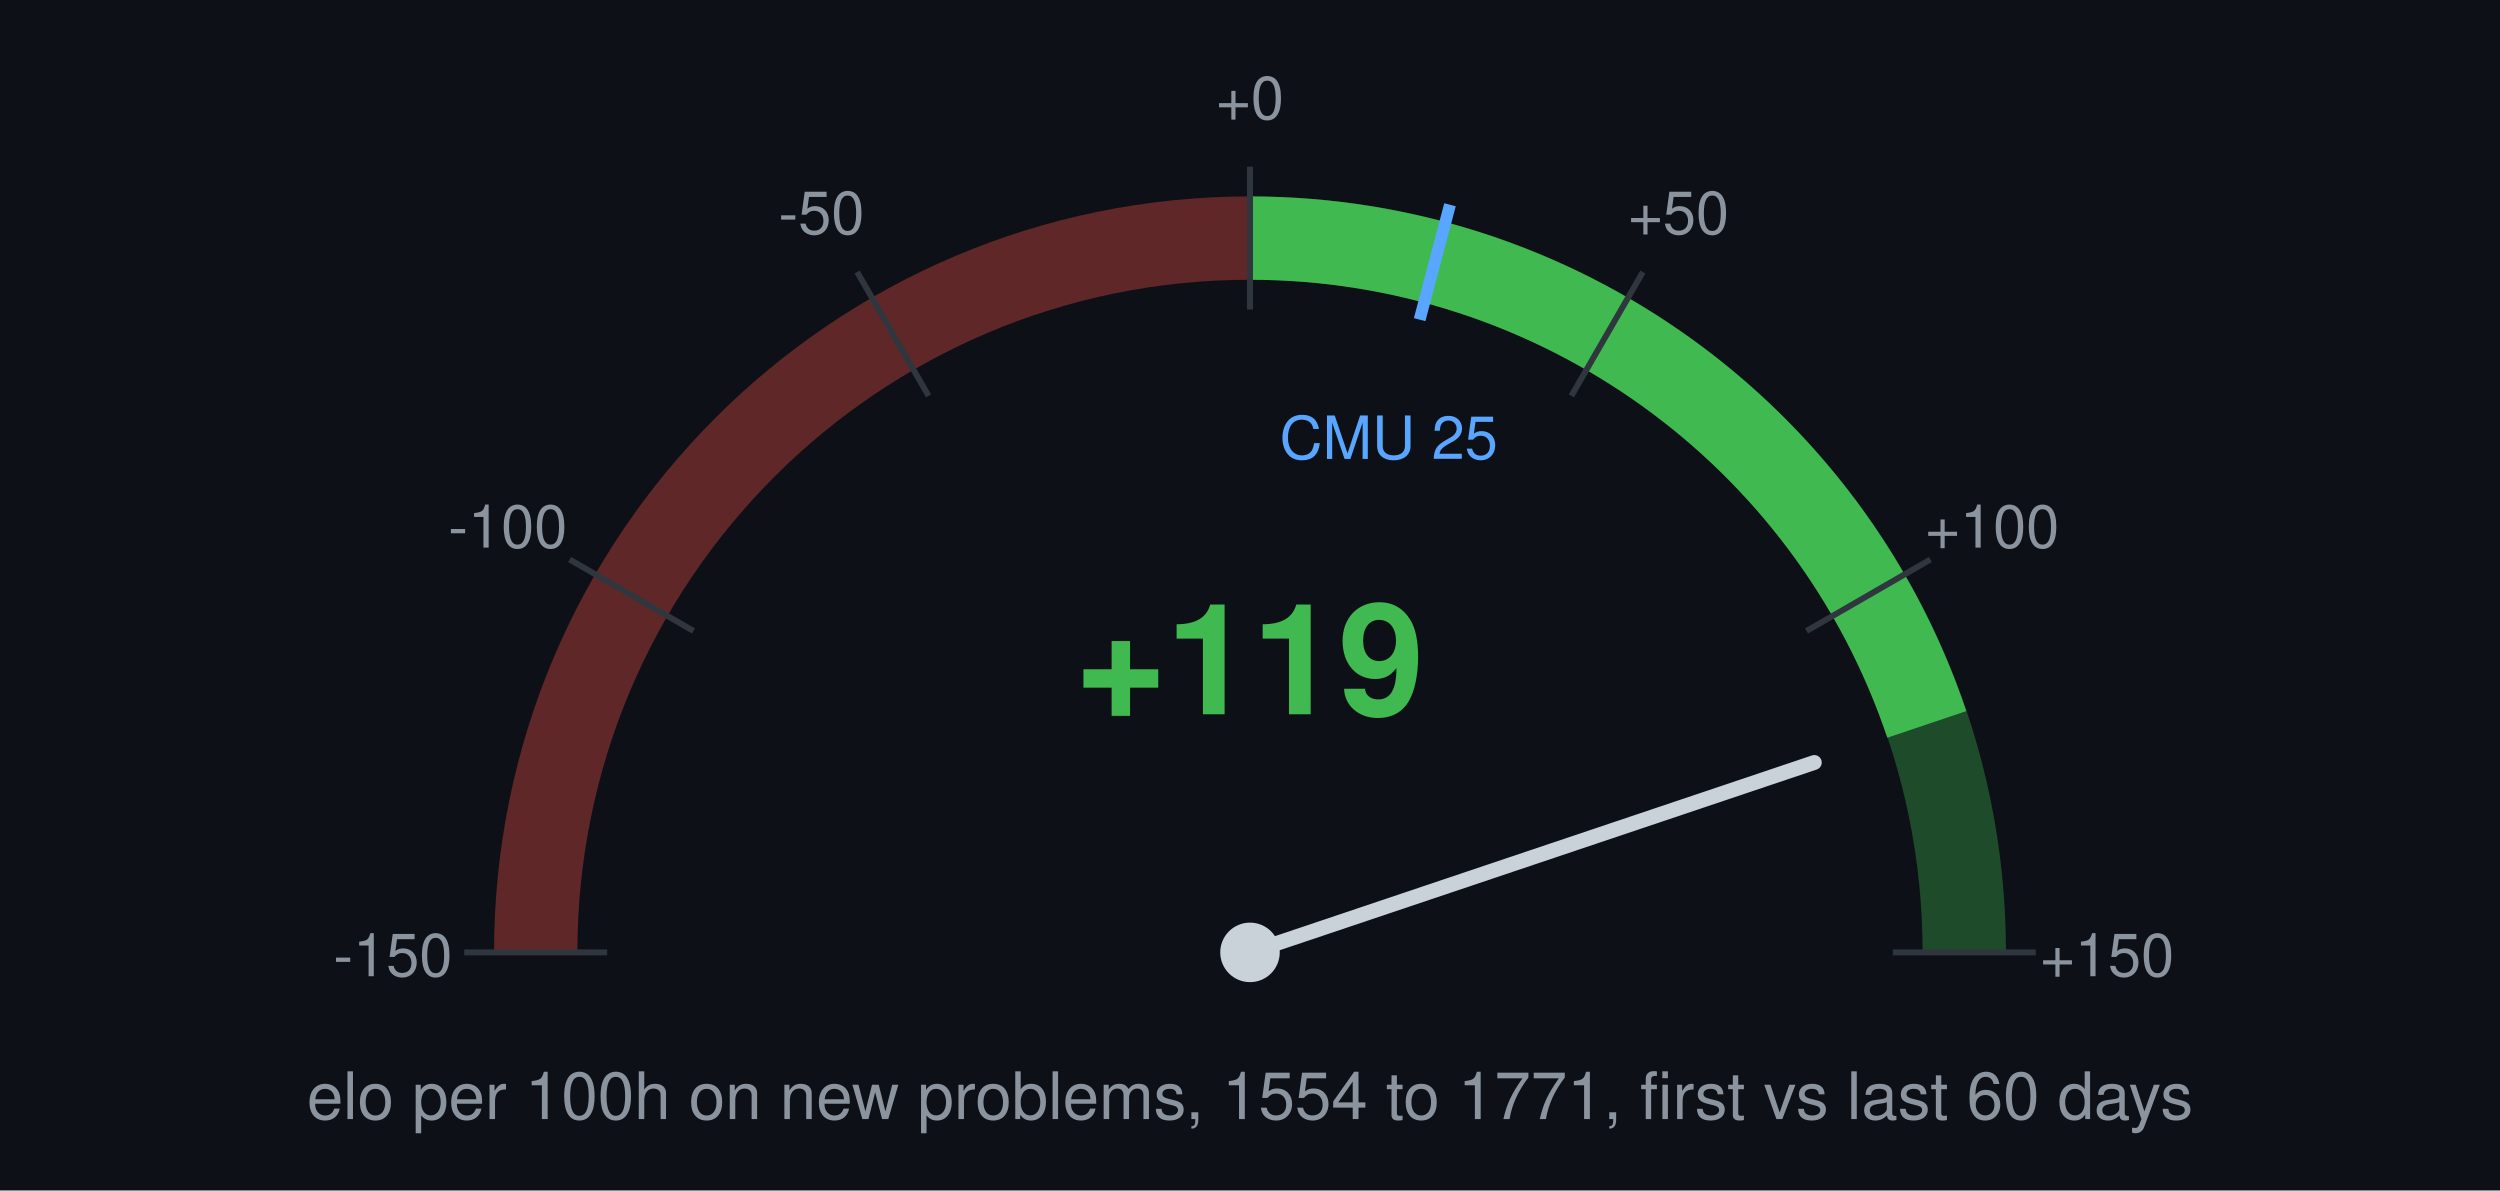
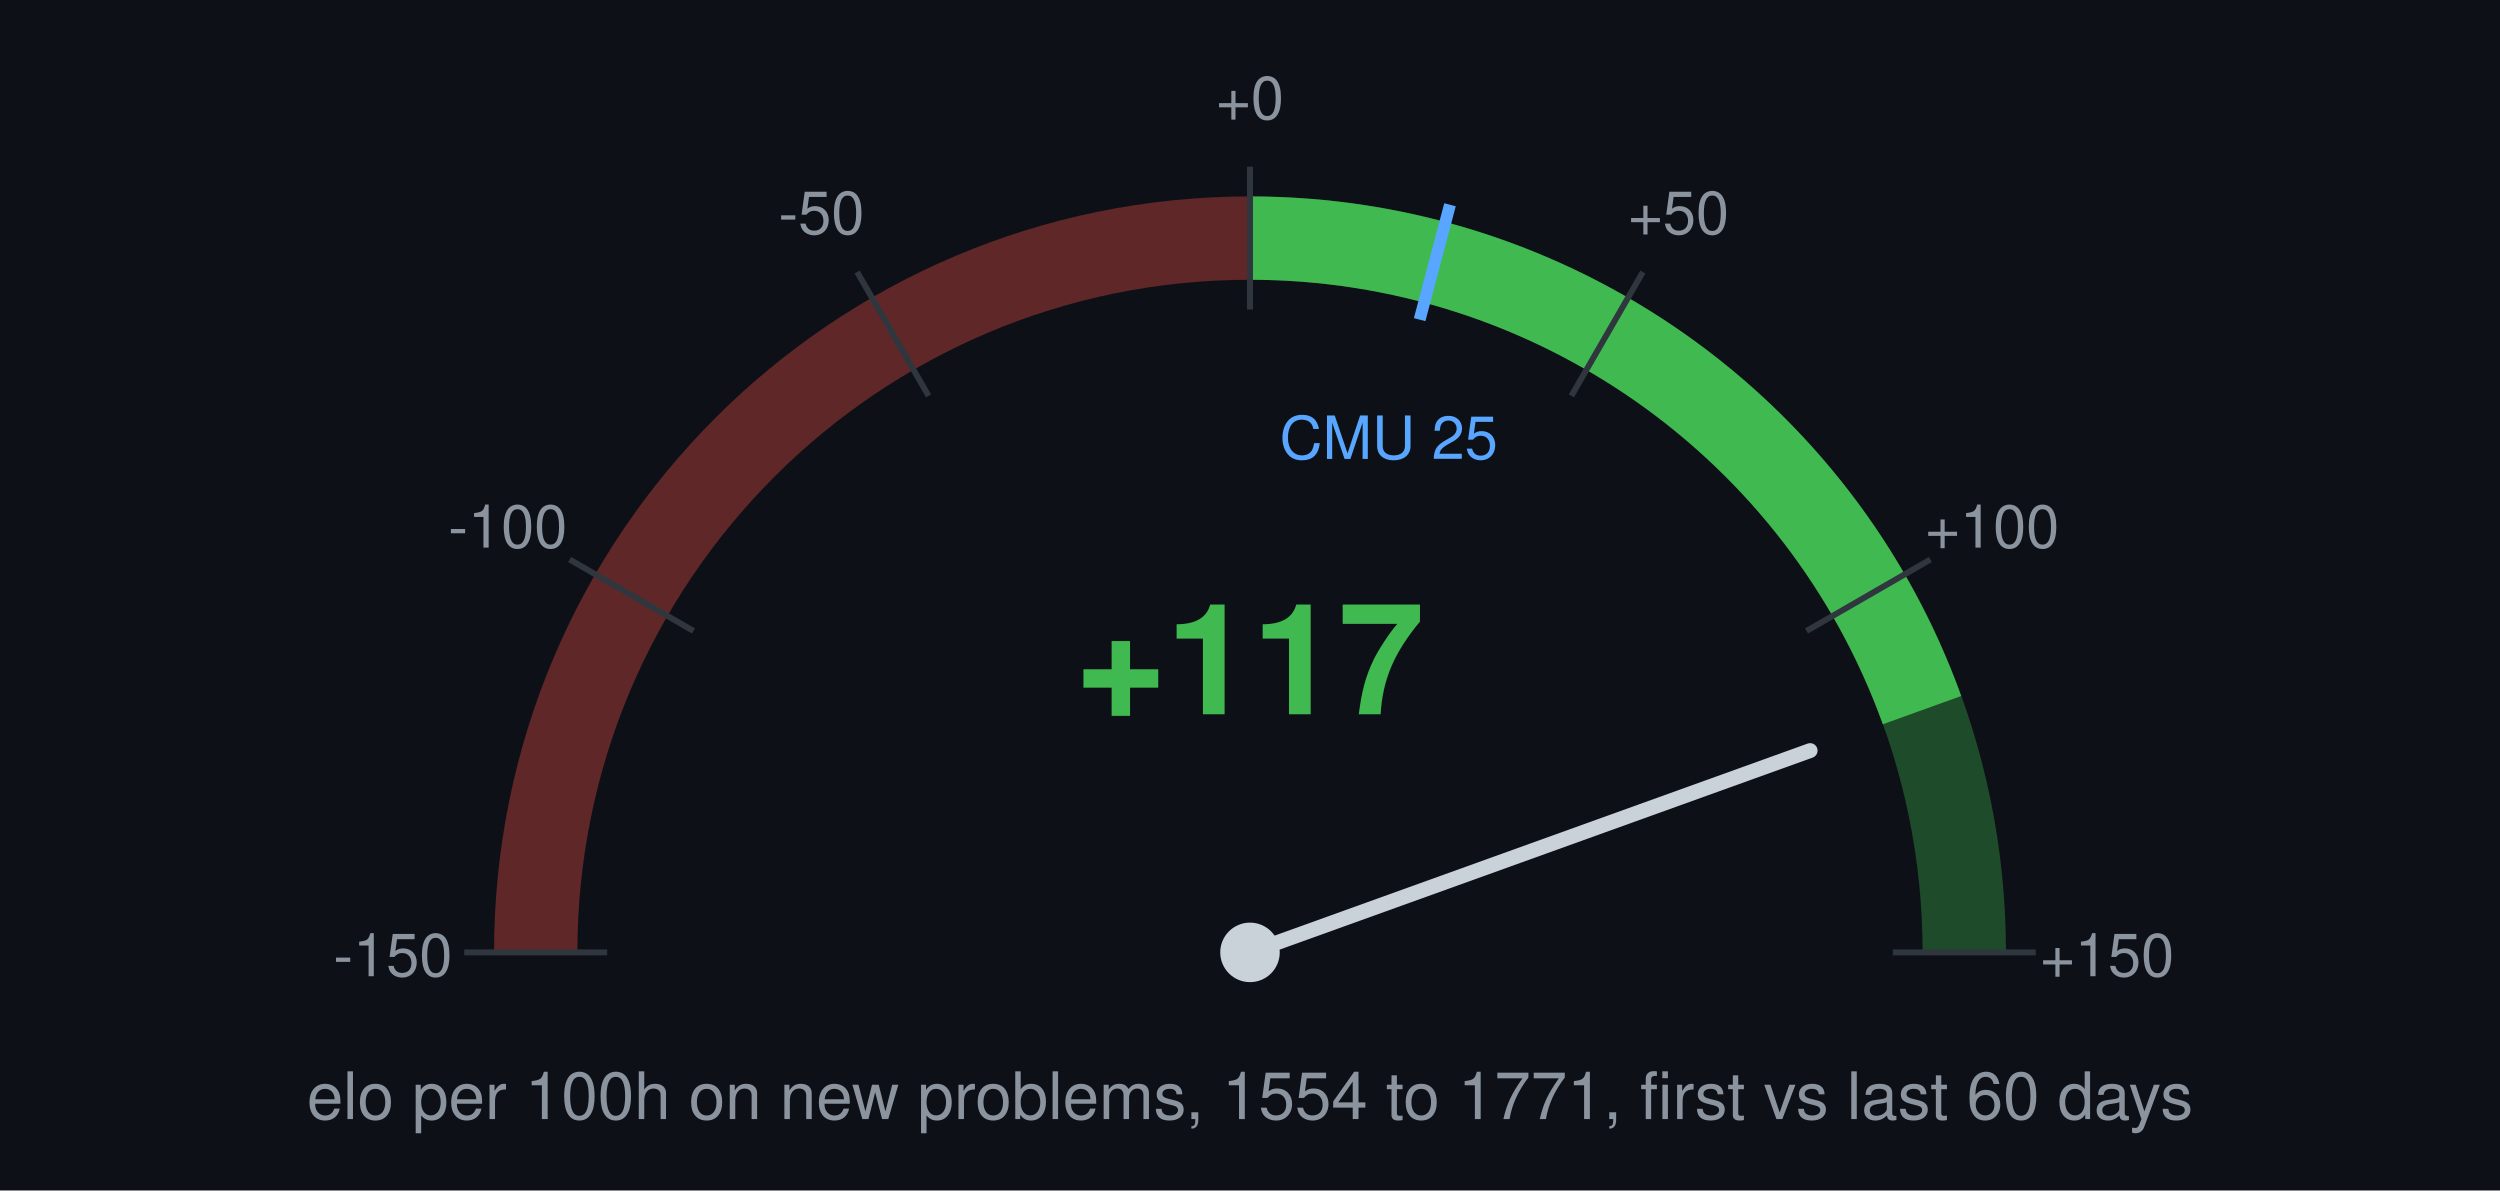
<svg xmlns="http://www.w3.org/2000/svg" viewBox="0 0 420 200" width="420" height="200" font-family="Helvetica,sans-serif">
  <rect width="420" height="200" fill="#0d1117" />
  <path d="M90.0,160.0 A120,120 0 0 1 210.0,40.0" fill="none" stroke="#f85149" stroke-width="14" stroke-opacity="0.35" />
  <path d="M210.0,40.0 A120,120 0 0 1 330.0,160.0" fill="none" stroke="#3fb950" stroke-width="14" stroke-opacity="0.35" />
-   <path d="M210.0,40.0 A120,120 0 0 1 323.7,121.7" fill="none" stroke="#3fb950" stroke-width="14" stroke-opacity="1.0" />
+   <path d="M210.0,40.0 A120,120 0 0 1 322.9,119.3" fill="none" stroke="#3fb950" stroke-width="14" stroke-opacity="1.0" />
  <line x1="102.0" y1="160.0" x2="78.0" y2="160.0" stroke="#30363d" stroke-width="1" />
  <text x="66.0" y="164.0" text-anchor="middle" font-size="10" fill="#8b949e">-150</text>
  <line x1="116.5" y1="106.0" x2="95.7" y2="94.0" stroke="#30363d" stroke-width="1" />
  <text x="85.3" y="92.0" text-anchor="middle" font-size="10" fill="#8b949e">-100</text>
  <line x1="156.0" y1="66.5" x2="144.0" y2="45.7" stroke="#30363d" stroke-width="1" />
  <text x="138.0" y="39.3" text-anchor="middle" font-size="10" fill="#8b949e">-50</text>
  <line x1="210.0" y1="52.0" x2="210.0" y2="28.0" stroke="#30363d" stroke-width="1" />
  <text x="210.0" y="20.0" text-anchor="middle" font-size="10" fill="#8b949e">+0</text>
  <line x1="264.0" y1="66.5" x2="276.0" y2="45.7" stroke="#30363d" stroke-width="1" />
  <text x="282.0" y="39.3" text-anchor="middle" font-size="10" fill="#8b949e">+50</text>
  <line x1="303.5" y1="106.0" x2="324.3" y2="94.0" stroke="#30363d" stroke-width="1" />
  <text x="334.7" y="92.0" text-anchor="middle" font-size="10" fill="#8b949e">+100</text>
  <line x1="318.0" y1="160.0" x2="342.0" y2="160.0" stroke="#30363d" stroke-width="1" />
  <text x="354.0" y="164.0" text-anchor="middle" font-size="10" fill="#8b949e">+150</text>
  <line x1="238.5" y1="53.7" x2="243.6" y2="34.4" stroke="#58a6ff" stroke-width="2" />
  <text x="233.3" y="77.1" text-anchor="middle" font-size="10" fill="#58a6ff">CMU 25</text>
-   <line x1="210.0" y1="160" x2="304.8" y2="128.1" stroke="#c9d1d9" stroke-width="2.5" stroke-linecap="round" />
+   <line x1="210.0" y1="160" x2="304.1" y2="126.1" stroke="#c9d1d9" stroke-width="2.5" stroke-linecap="round" />
  <circle cx="210.0" cy="160" r="5" fill="#c9d1d9" />
-   <text x="210.0" y="120" text-anchor="middle" font-size="26" font-weight="bold" fill="#3fb950">+119</text>
+   <text x="210.0" y="120" text-anchor="middle" font-size="26" font-weight="bold" fill="#3fb950">+117</text>
  <text x="210.0" y="188" text-anchor="middle" font-size="11" fill="#8b949e">elo per 100h on new problems, 1554 to 1771, first vs last 60 days</text>
</svg>
